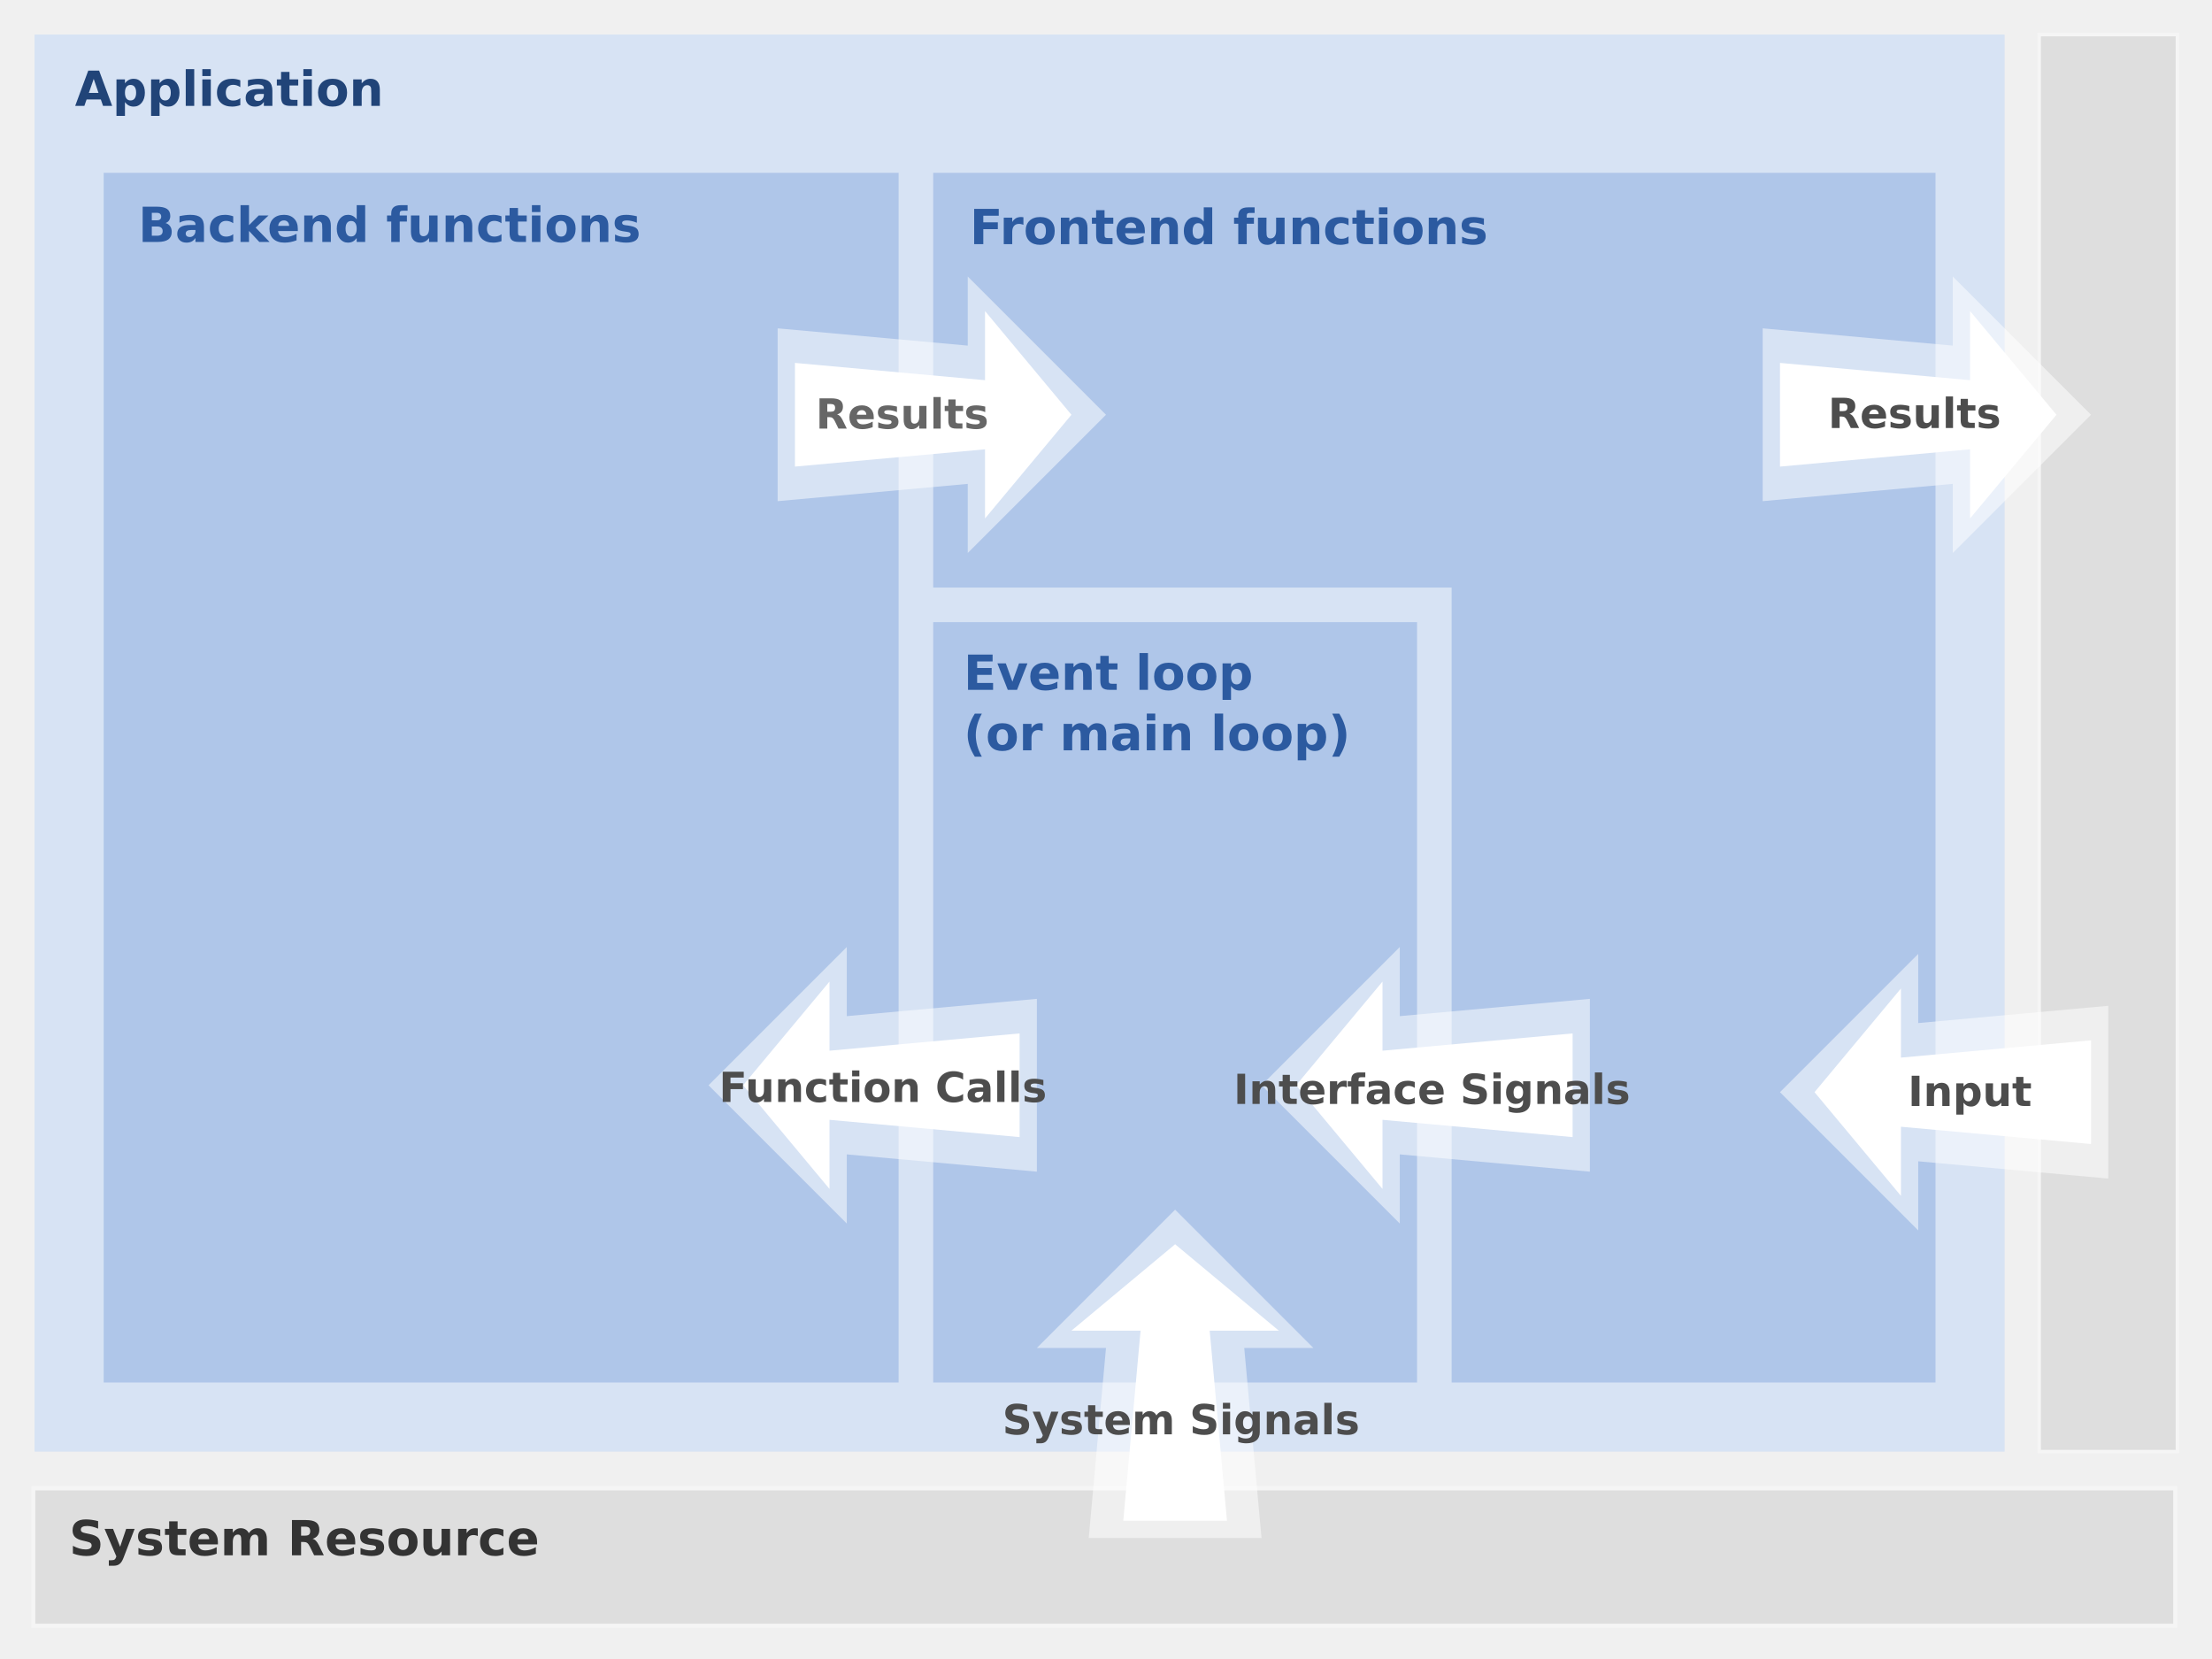
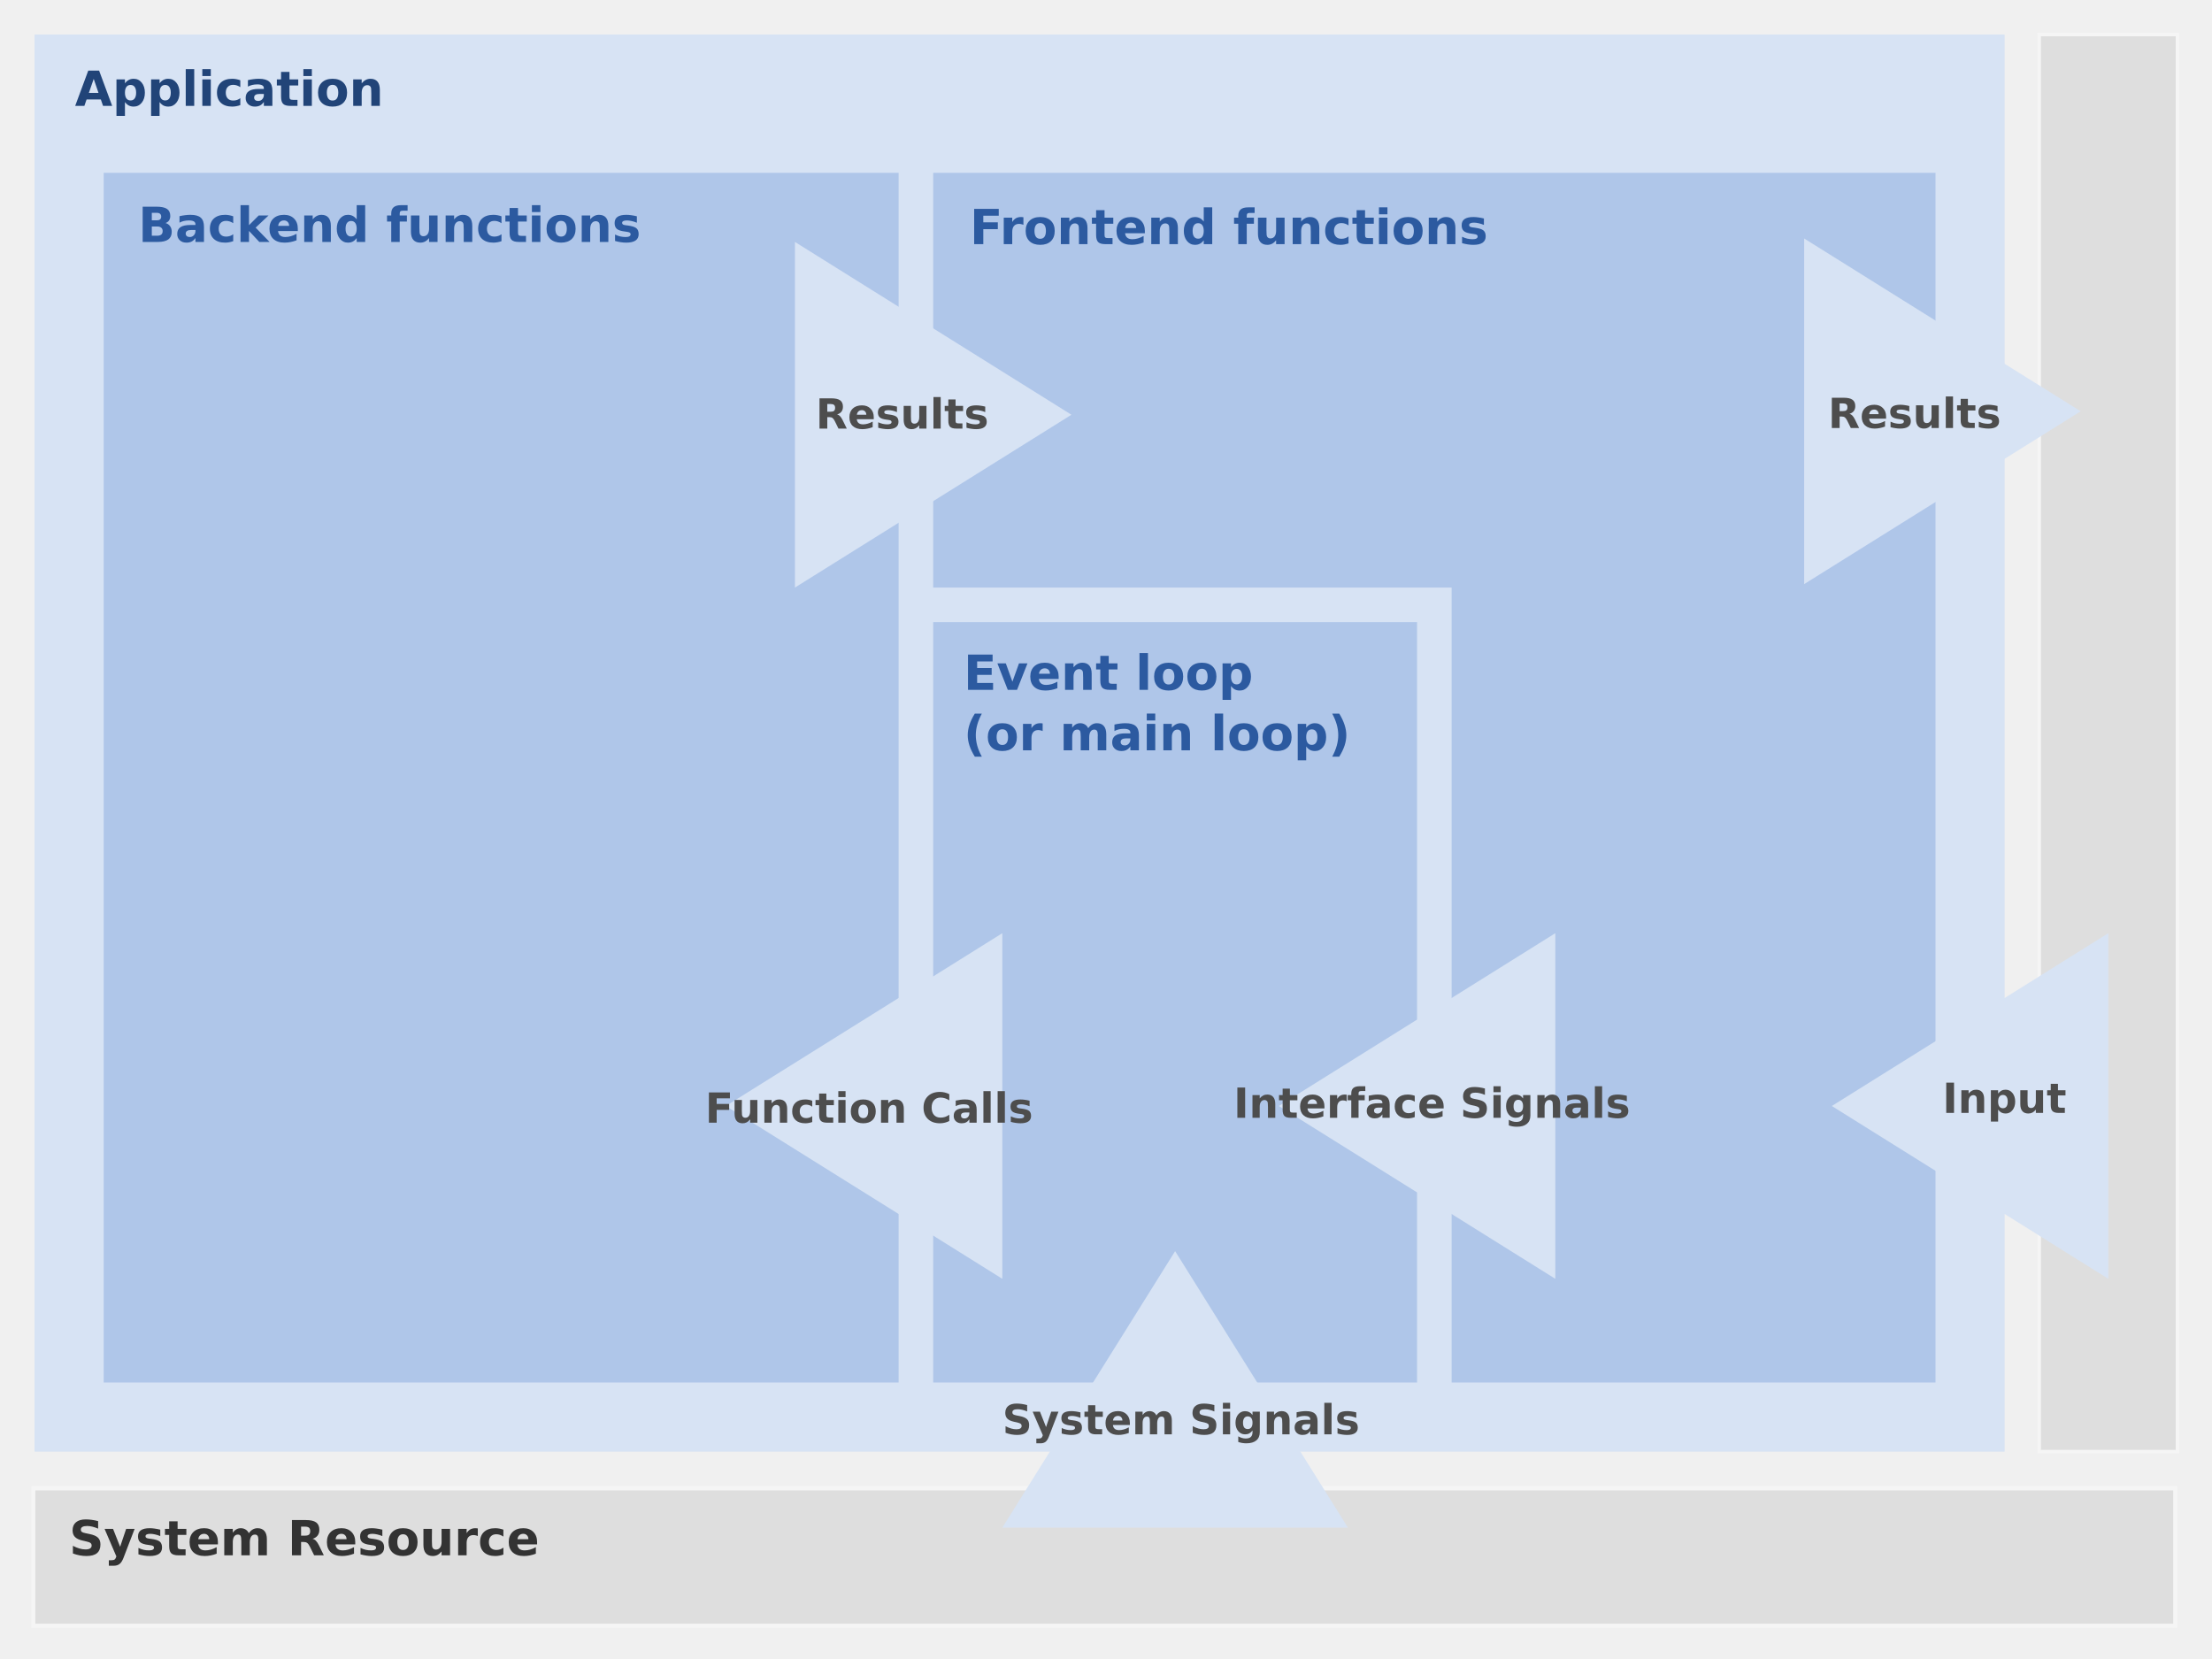
<svg xmlns="http://www.w3.org/2000/svg" width="640" height="480" id="svg2" version="1.0">
  <defs id="defs4" />
  <g id="layer1">
    <rect style="opacity:0.5;fill:#cccccc;fill-opacity:1;stroke:#f9f9f9;stroke-width:1;stroke-miterlimit:4;stroke-dasharray:none;stroke-opacity:1" id="rect2215" width="40" height="410" x="590" y="10" />
    <rect style="opacity:0.5;fill:#cccccc;fill-opacity:1;stroke:#f9f9f9;stroke-width:1.226;stroke-miterlimit:4;stroke-dasharray:none;stroke-opacity:1" id="rect2217" width="39.774" height="619.774" x="430.613" y="-629.387" transform="matrix(0,1,-1,0,0,0)" />
    <path style="fill:#d7e3f4;fill-opacity:1;stroke-width:1;stroke-miterlimit:4;stroke-opacity:1" d="M 10,10 L 580,10 L 580,420 L 10,420 L 10,10 z " id="rect2204" />
    <path style="fill:#afc6e9;fill-opacity:1;stroke-width:1;stroke-miterlimit:4;stroke-opacity:1" d="M 270,50 L 560,50 L 560,400 L 420,400 L 420,170 L 270,170 L 270,50 z " id="rect2195" />
    <rect style="opacity:1;fill:#afc6e9;fill-opacity:1;stroke-width:1;stroke-miterlimit:4;stroke-dasharray:none;stroke-opacity:1" id="rect2193" width="140" height="220" x="270" y="180" />
    <rect style="opacity:1;fill:#afc6e9;fill-opacity:1;stroke-width:1;stroke-miterlimit:4;stroke-dasharray:none;stroke-opacity:1" id="rect2191" width="230" height="350" x="30" y="50" />
    <text xml:space="preserve" style="font-size:14px;font-style:normal;font-weight:bold;fill:#214478;fill-opacity:1;stroke:none;stroke-width:1px;stroke-linecap:butt;stroke-linejoin:miter;stroke-opacity:1;font-family:Bitstream Vera Sans" x="21.693" y="30.637" id="text2165">
      <tspan id="tspan2167" x="21.693" y="30.637">Application</tspan>
    </text>
    <text xml:space="preserve" style="font-size:14px;font-style:normal;font-weight:bold;writing-mode:lr-tb;fill:#2c5aa0;fill-opacity:1;stroke:none;stroke-width:1px;stroke-linecap:butt;stroke-linejoin:miter;stroke-opacity:1;font-family:Bitstream Vera Sans" x="278.797" y="199.588" id="text2222">
      <tspan id="tspan2224" x="278.797" y="199.588">Event loop </tspan>
      <tspan x="278.797" y="217.088" id="tspan2201">(or main loop)</tspan>
    </text>
    <text xml:space="preserve" style="font-size:14px;font-style:normal;font-weight:bold;writing-mode:lr-tb;fill:#2c5aa0;fill-opacity:1;stroke:none;stroke-width:1px;stroke-linecap:butt;stroke-linejoin:miter;stroke-opacity:1;font-family:Bitstream Vera Sans" x="40" y="70" id="text2214">
      <tspan id="tspan2216" x="40" y="70">Backend functions</tspan>
    </text>
    <text xml:space="preserve" style="font-size:14px;font-style:normal;font-weight:bold;writing-mode:lr-tb;fill:#2c5aa0;fill-opacity:1;stroke:none;stroke-width:1px;stroke-linecap:butt;stroke-linejoin:miter;stroke-opacity:1;font-family:Bitstream Vera Sans" x="280.58" y="70.637" id="text2218">
      <tspan id="tspan2220" x="280.58" y="70.637">Frontend functions</tspan>
    </text>
-     <g id="g2221" transform="translate(15,14)">
-       <path style="opacity:0.5;fill:#ffffff;fill-rule:evenodd;stroke:none;stroke-width:1.43px;stroke-linecap:butt;stroke-linejoin:miter;stroke-opacity:1" d="M 350,300 L 390,260 L 390,280 L 445,275 L 445,325 L 390,320 L 390,340 L 350,300 z " id="path2219" />
-       <path id="path2205" d="M 360,300 L 385,270 L 385,290 L 440,285 L 440,315 L 385,310 L 385,330 L 360,300 z " style="opacity:1;fill:#ffffff;fill-rule:evenodd;stroke:none;stroke-width:1.43px;stroke-linecap:butt;stroke-linejoin:miter;stroke-opacity:1" />
-     </g>
-     <g id="g2225" transform="translate(-145,14)">
-       <path style="opacity:0.5;fill:#ffffff;fill-rule:evenodd;stroke:none;stroke-width:1.43px;stroke-linecap:butt;stroke-linejoin:miter;stroke-opacity:1" d="M 350,300 L 390,260 L 390,280 L 445,275 L 445,325 L 390,320 L 390,340 L 350,300 z " id="path2227" />
-       <path id="path2229" d="M 360,300 L 385,270 L 385,290 L 440,285 L 440,315 L 385,310 L 385,330 L 360,300 z " style="opacity:1;fill:#ffffff;fill-rule:evenodd;stroke:none;stroke-width:1.43px;stroke-linecap:butt;stroke-linejoin:miter;stroke-opacity:1" />
-     </g>
-     <g id="g2231" transform="matrix(-1,0,0,-1,670,420)">
-       <path style="opacity:0.5;fill:#ffffff;fill-rule:evenodd;stroke:none;stroke-width:1.43px;stroke-linecap:butt;stroke-linejoin:miter;stroke-opacity:1" d="M 350,300 L 390,260 L 390,280 L 445,275 L 445,325 L 390,320 L 390,340 L 350,300 z " id="path2233" />
-       <path id="path2235" d="M 360,300 L 385,270 L 385,290 L 440,285 L 440,315 L 385,310 L 385,330 L 360,300 z " style="opacity:1;fill:#ffffff;fill-rule:evenodd;stroke:none;stroke-width:1.43px;stroke-linecap:butt;stroke-linejoin:miter;stroke-opacity:1" />
-     </g>
-     <g id="g2237" transform="matrix(-1,0,0,-1,955,420)">
-       <path style="opacity:0.5;fill:#ffffff;fill-rule:evenodd;stroke:none;stroke-width:1.43px;stroke-linecap:butt;stroke-linejoin:miter;stroke-opacity:1" d="M 350,300 L 390,260 L 390,280 L 445,275 L 445,325 L 390,320 L 390,340 L 350,300 z " id="path2239" />
-       <path id="path2241" d="M 360,300 L 385,270 L 385,290 L 440,285 L 440,315 L 385,310 L 385,330 L 360,300 z " style="opacity:1;fill:#ffffff;fill-rule:evenodd;stroke:none;stroke-width:1.43px;stroke-linecap:butt;stroke-linejoin:miter;stroke-opacity:1" />
-     </g>
-     <g id="g2243" transform="matrix(0,1,-1,0,640,0)">
-       <path style="opacity:0.5;fill:#ffffff;fill-rule:evenodd;stroke:none;stroke-width:1.43px;stroke-linecap:butt;stroke-linejoin:miter;stroke-opacity:1" d="M 350,300 L 390,260 L 390,280 L 445,275 L 445,325 L 390,320 L 390,340 L 350,300 z " id="path2245" />
-       <path id="path2247" d="M 360,300 L 385,270 L 385,290 L 440,285 L 440,315 L 385,310 L 385,330 L 360,300 z " style="opacity:1;fill:#ffffff;fill-rule:evenodd;stroke:none;stroke-width:1.43px;stroke-linecap:butt;stroke-linejoin:miter;stroke-opacity:1" />
-     </g>
-     <g id="g2249" transform="translate(165,16)">
-       <path style="opacity:0.5;fill:#ffffff;fill-rule:evenodd;stroke:none;stroke-width:1.43px;stroke-linecap:butt;stroke-linejoin:miter;stroke-opacity:1" d="M 350,300 L 390,260 L 390,280 L 445,275 L 445,325 L 390,320 L 390,340 L 350,300 z " id="path2251" />
-       <path id="path2253" d="M 360,300 L 385,270 L 385,290 L 440,285 L 440,315 L 385,310 L 385,330 L 360,300 z " style="opacity:1;fill:#ffffff;fill-rule:evenodd;stroke:none;stroke-width:1.43px;stroke-linecap:butt;stroke-linejoin:miter;stroke-opacity:1" />
-     </g>
    <text xml:space="preserve" style="font-size:12px;font-style:normal;font-weight:bold;writing-mode:tb-rl;fill:#333333;fill-opacity:1;stroke:none;stroke-width:1px;stroke-linecap:butt;stroke-linejoin:miter;stroke-opacity:1;font-family:Bitstream Vera Sans" x="604.402" y="18.114" id="text2173">
      <tspan id="tspan2175" x="18.114" y="604.402" style="font-size:14px;fill:#333333">User</tspan>
    </text>
-     <text xml:space="preserve" style="font-size:12px;font-style:normal;font-weight:bold;writing-mode:lr-tb;fill:#4d4d4d;fill-opacity:1;stroke:none;stroke-width:1px;stroke-linecap:butt;stroke-linejoin:miter;stroke-opacity:1;font-family:Bitstream Vera Sans" x="552" y="320" id="text2226">
-       <tspan id="tspan2228" x="552" y="320">Input</tspan>
+     <path style="fill:#d7e3f4;fill-rule:evenodd;stroke:none;stroke-width:1.43px;stroke-linecap:butt;stroke-linejoin:miter;stroke-opacity:1" d="M 530,320 L 610,370 L 610,270 L 530,320 z " id="path2447" />
+     <text xml:space="preserve" style="font-size:12px;font-style:normal;font-weight:bold;writing-mode:lr-tb;fill:#4d4d4d;fill-opacity:1;stroke:none;stroke-width:1px;stroke-linecap:butt;stroke-linejoin:miter;stroke-opacity:1;font-family:Bitstream Vera Sans" x="562" y="322" id="text2226">
+       <tspan id="tspan2228" x="562" y="322">Input</tspan>
    </text>
-     <text xml:space="preserve" style="font-size:14px;font-style:normal;font-weight:bold;writing-mode:lr-tb;fill:#666666;fill-opacity:1;stroke:none;stroke-width:1px;stroke-linecap:butt;stroke-linejoin:miter;stroke-opacity:1;font-family:DejaVu Sans" x="236" y="124" id="text2263">
-       <tspan id="tspan2266" x="236" y="124" style="font-size:12px;fill:#666666">Results</tspan>
-     </text>
+     <path style="fill:#d7e3f4;fill-rule:evenodd;stroke:none;stroke-width:1.43px;stroke-linecap:butt;stroke-linejoin:miter;stroke-opacity:1" d="M 602,119 L 522,169 L 522,69 L 602,119 z " id="path2441" />
    <text xml:space="preserve" style="font-size:14px;font-style:normal;font-weight:bold;writing-mode:lr-tb;fill:#4d4d4d;fill-opacity:1;stroke:none;stroke-width:1px;stroke-linecap:butt;stroke-linejoin:miter;stroke-opacity:1;font-family:DejaVu Sans" x="528.898" y="123.83" id="text2268">
      <tspan id="tspan2270" x="528.898" y="123.83" style="font-size:12px;fill:#4d4d4d">Results</tspan>
    </text>
-     <text xml:space="preserve" style="font-size:12px;font-style:normal;font-weight:bold;writing-mode:lr-tb;fill:#4d4d4d;fill-opacity:1;stroke:none;stroke-width:1px;stroke-linecap:butt;stroke-linejoin:miter;stroke-opacity:1;font-family:DejaVu Sans" x="356.898" y="319.41" id="text2272">
-       <tspan x="356.898" y="319.41" id="tspan2276">Interface Signals</tspan>
-     </text>
    <text xml:space="preserve" style="font-size:14px;font-style:normal;font-weight:bold;fill:#333333;fill-opacity:1;stroke:none;stroke-width:1px;stroke-linecap:butt;stroke-linejoin:miter;stroke-opacity:1;font-family:Bitstream Vera Sans" x="20" y="450" id="text2169">
      <tspan id="tspan2171" x="20" y="450">System Resource</tspan>
-     </text>
-     <text xml:space="preserve" style="font-size:12px;font-style:normal;font-weight:bold;writing-mode:lr-tb;fill:#4d4d4d;fill-opacity:1;stroke:none;stroke-width:1px;stroke-linecap:butt;stroke-linejoin:miter;stroke-opacity:1;font-family:DejaVu Sans" x="290" y="415" id="text2280">
-       <tspan id="tspan2282" x="290" y="415">System Signals</tspan>
-     </text>
-     <text xml:space="preserve" style="font-size:13px;font-style:normal;font-weight:bold;writing-mode:lr-tb;fill:#000000;fill-opacity:1;stroke:none;stroke-width:1px;stroke-linecap:butt;stroke-linejoin:miter;stroke-opacity:1;font-family:DejaVu Sans" x="208" y="318.83" id="text2284">
-       <tspan id="tspan2286" x="208" y="318.83" style="font-size:12px;fill:#4d4d4d">Function Calls</tspan>
    </text>
    <g id="g2481" transform="matrix(0,1,-1,0,250,16)">
      <path style="opacity:0.5;fill:#ffffff;fill-rule:evenodd;stroke:none;stroke-width:1.43px;stroke-linecap:butt;stroke-linejoin:miter;stroke-opacity:1" d="M 350,300 L 390,260 L 390,320 L 390,340 L 350,300 z " id="path2483" />
      <path id="path2485" d="M 360,300 L 385,270 L 385,310 L 385,330 L 360,300 z " style="opacity:1;fill:#ffffff;fill-rule:evenodd;stroke:none;stroke-width:1.43px;stroke-linecap:butt;stroke-linejoin:miter;stroke-opacity:1" />
    </g>
+     <path style="fill:#d7e3f4;fill-rule:evenodd;stroke:none;stroke-width:1.43px;stroke-linecap:butt;stroke-linejoin:miter;stroke-opacity:1" d="M 370,320 L 450,370 L 450,270 L 370,320 z " id="path2449" />
+     <text xml:space="preserve" style="font-size:12px;font-style:normal;font-weight:bold;writing-mode:lr-tb;fill:#4d4d4d;fill-opacity:1;stroke:none;stroke-width:1px;stroke-linecap:butt;stroke-linejoin:miter;stroke-opacity:1;font-family:DejaVu Sans" x="356.898" y="323.41" id="text2272">
+       <tspan x="356.898" y="323.41" id="tspan2276">Interface Signals</tspan>
+     </text>
+     <path style="fill:#d7e3f4;fill-rule:evenodd;stroke:none;stroke-width:1.43px;stroke-linecap:butt;stroke-linejoin:miter;stroke-opacity:1" d="M 210,320 L 290,370 L 290,270 L 210,320 z " id="path2451" />
+     <text xml:space="preserve" style="font-size:13px;font-style:normal;font-weight:bold;writing-mode:lr-tb;fill:#000000;fill-opacity:1;stroke:none;stroke-width:1px;stroke-linecap:butt;stroke-linejoin:miter;stroke-opacity:1;font-family:DejaVu Sans" x="204" y="324.83" id="text2284">
+       <tspan id="tspan2286" x="204" y="324.83" style="font-size:12px;fill:#4d4d4d">Function Calls</tspan>
+     </text>
+     <path style="fill:#d7e3f4;fill-rule:evenodd;stroke:none;stroke-width:1.43px;stroke-linecap:butt;stroke-linejoin:miter;stroke-opacity:1" d="M 310,120 L 230,170 L 230,70 L 310,120 z " id="path2453" />
+     <text xml:space="preserve" style="font-size:14px;font-style:normal;font-weight:bold;writing-mode:lr-tb;fill:#4d4d4d;fill-opacity:1;stroke:none;stroke-width:1px;stroke-linecap:butt;stroke-linejoin:miter;stroke-opacity:1;font-family:DejaVu Sans" x="236" y="124" id="text2263">
+       <tspan id="tspan2266" x="236" y="124" style="font-size:12px;fill:#4d4d4d">Results</tspan>
+     </text>
+     <path style="fill:#d7e3f4;fill-rule:evenodd;stroke:none;stroke-width:1.43px;stroke-linecap:butt;stroke-linejoin:miter;stroke-opacity:1" d="M 340,362 L 390,442 L 290,442 L 340,362 z " id="path2455" />
+     <text xml:space="preserve" style="font-size:12px;font-style:normal;font-weight:bold;writing-mode:lr-tb;fill:#4d4d4d;fill-opacity:1;stroke:none;stroke-width:1px;stroke-linecap:butt;stroke-linejoin:miter;stroke-opacity:1;font-family:DejaVu Sans" x="290" y="415" id="text2280">
+       <tspan id="tspan2282" x="290" y="415">System Signals</tspan>
+     </text>
  </g>
</svg>
